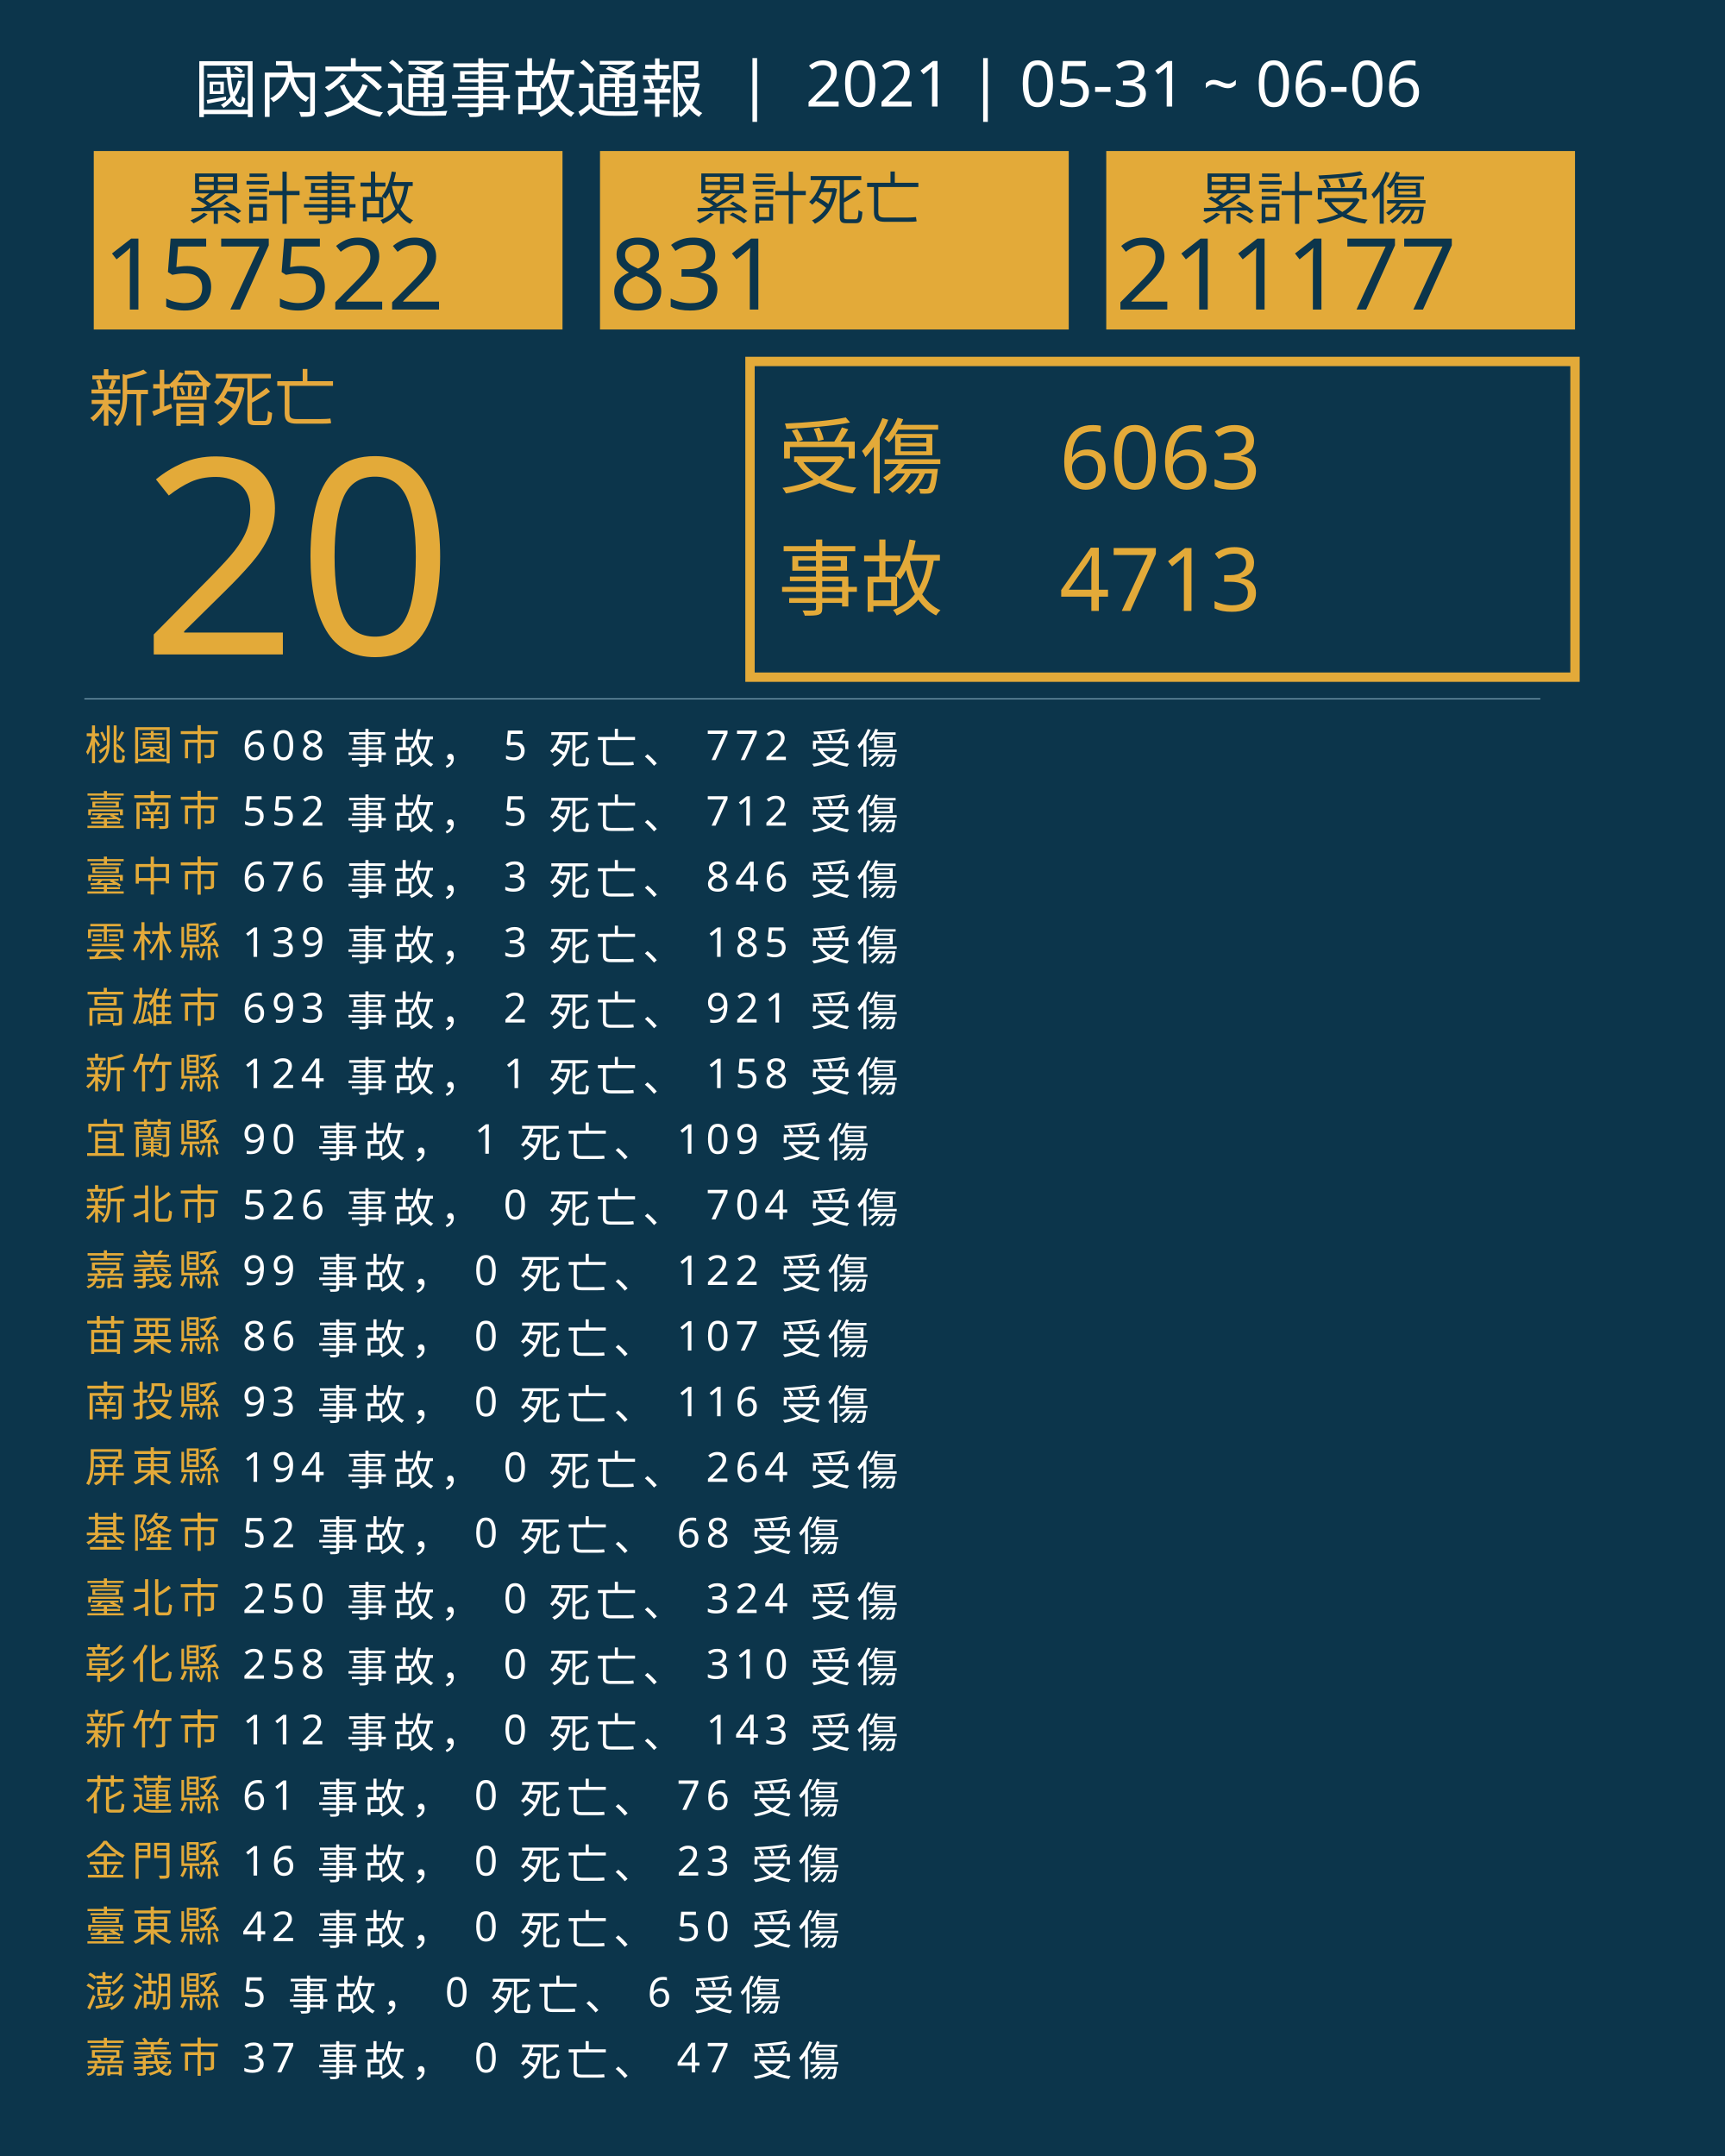
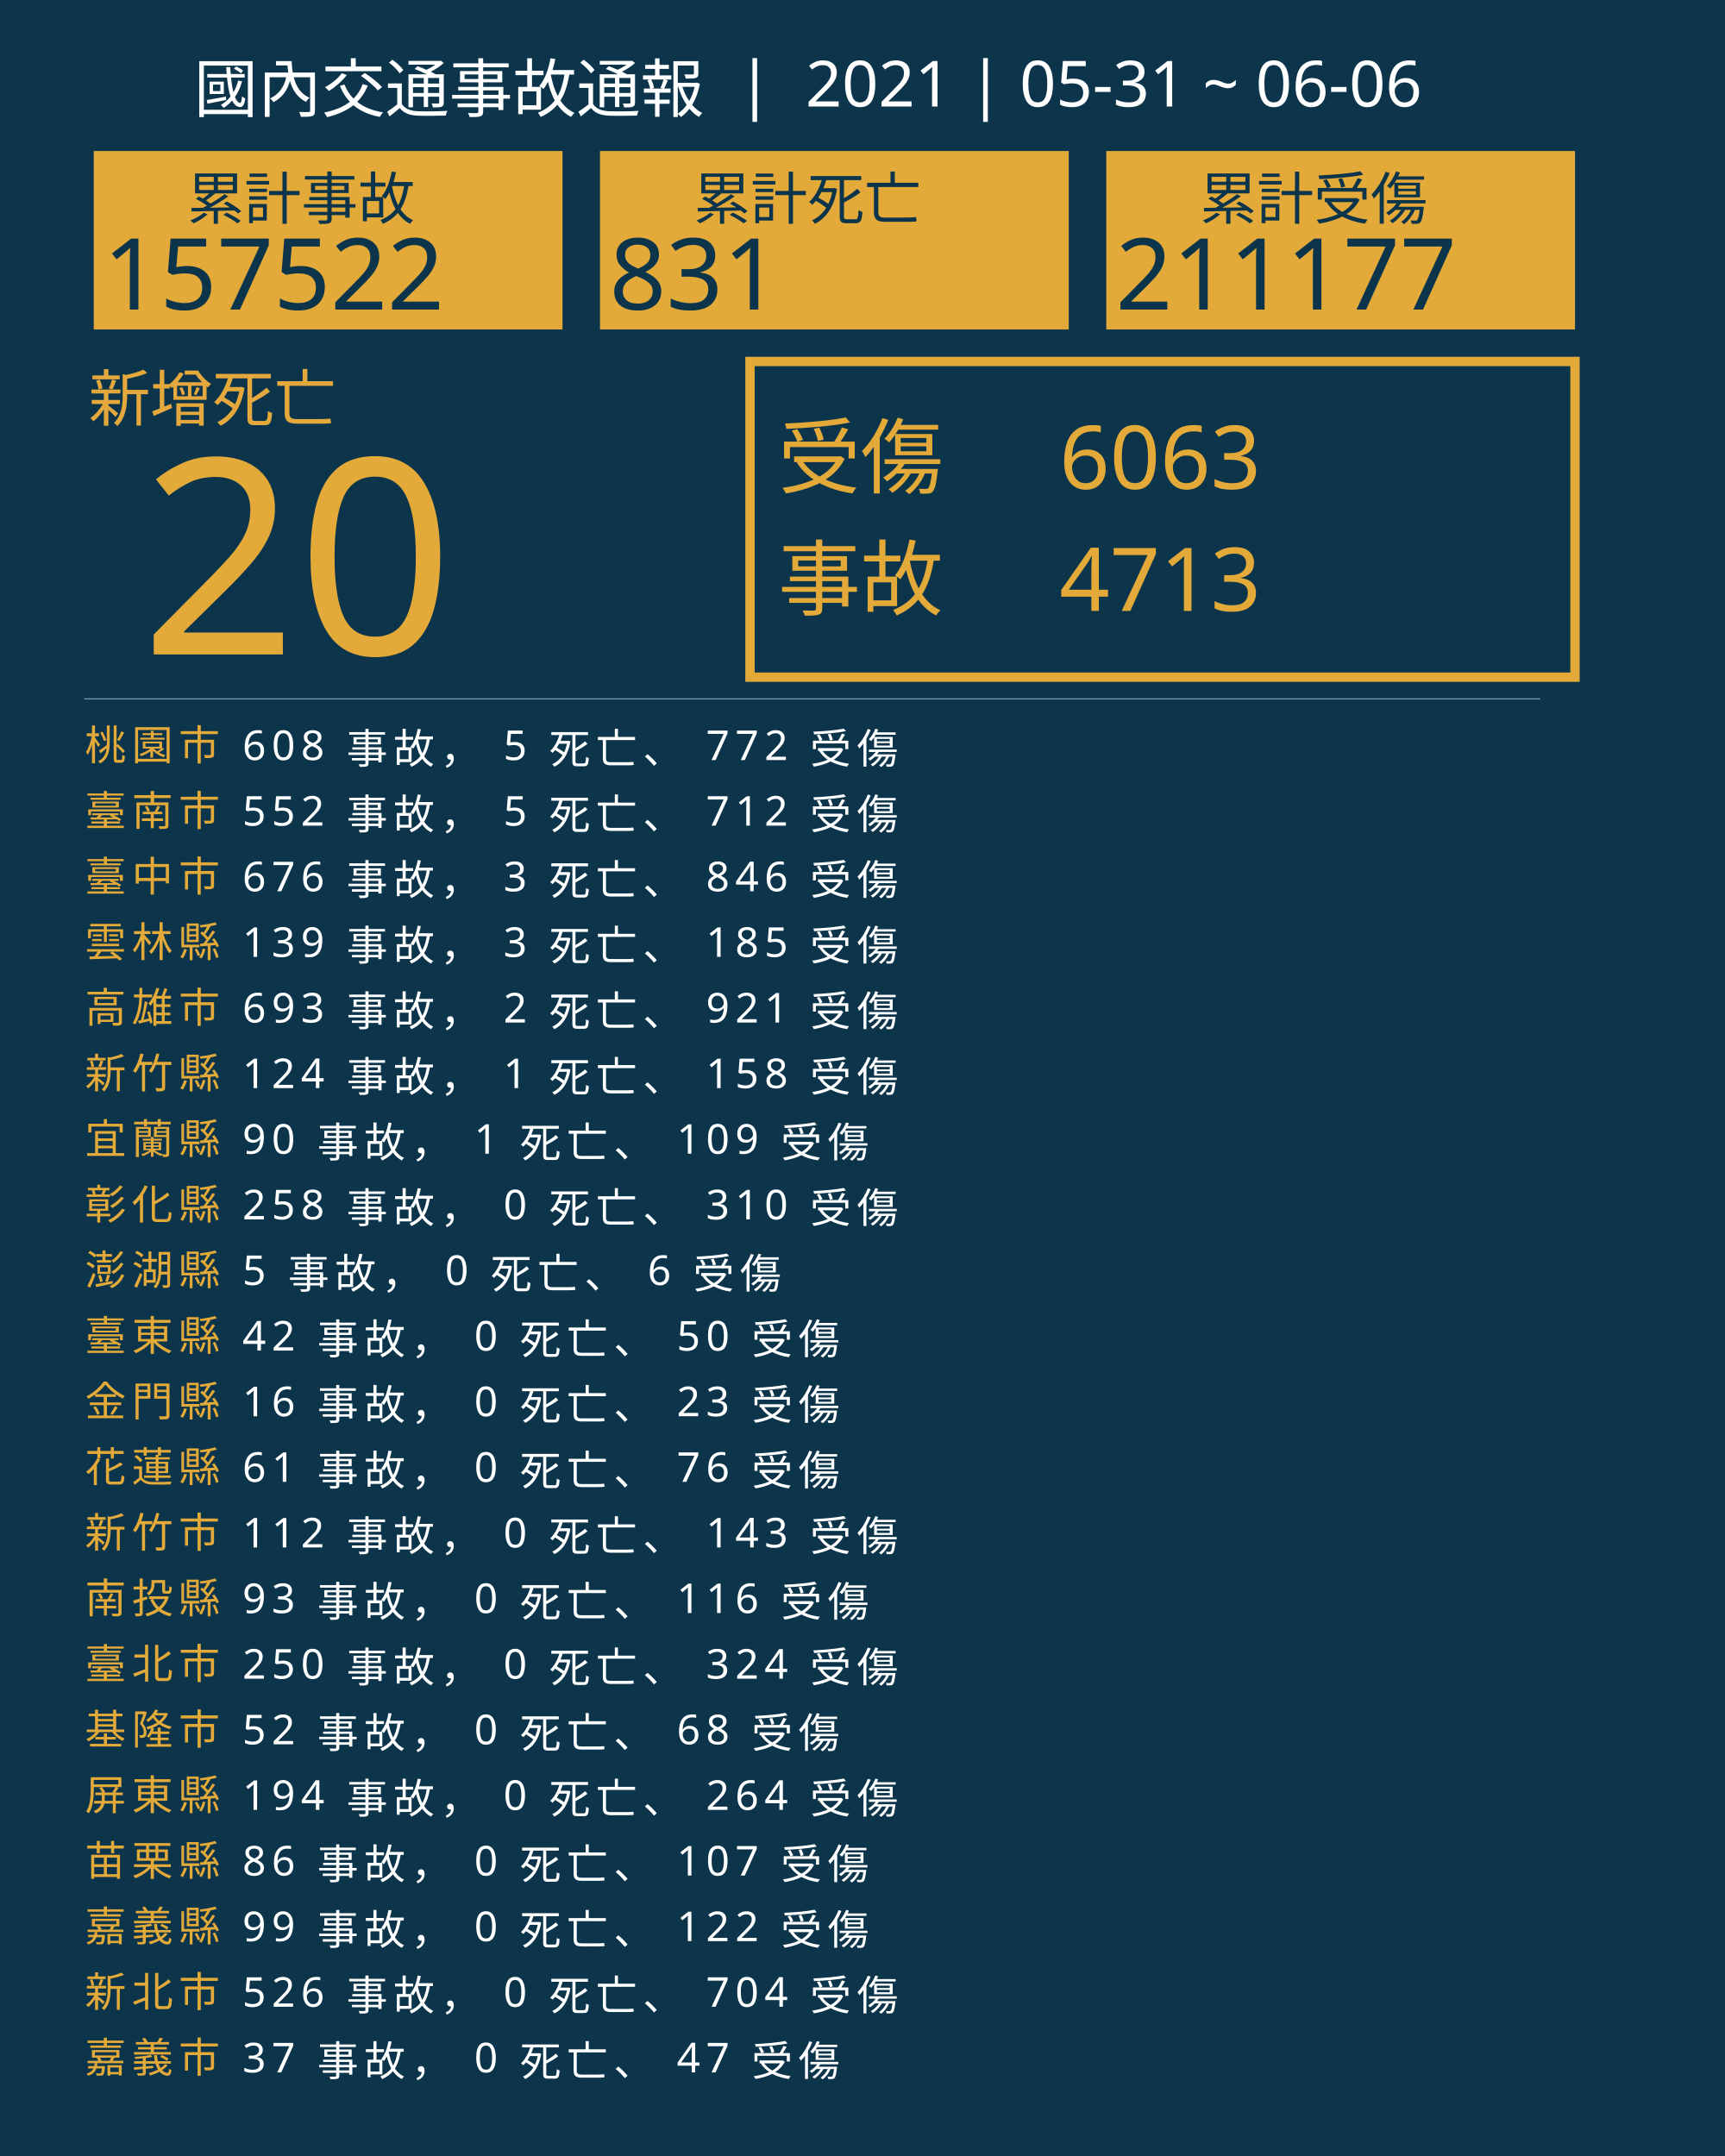
<svg xmlns="http://www.w3.org/2000/svg" version="1.1" id="圖層_1" x="0px" y="0px" viewBox="0 0 1840 2300" style="enable-background:new 0 0 1840 2300;" xml:space="preserve">
  <style type="text/css">
	.st0{fill:#0C354B;}
	.st1{fill:#E5A83D;}
	.st2{font-family:'NotoSansCJKtc-Bold-B5pc-H';}
	.st3{font-size:66px;}
	.st4{fill:#E3AA39;}
	.st5{font-family:'Arial-BoldMT';}
	.st6{font-size:291.776px;}
	.st7{fill:none;stroke:#E3AA39;stroke-miterlimit:10;stroke-width:10;}
	.st8{font-family:'NotoSansCJKtc-Light-B5pc-H';}
	.st9{font-size:88px;}
	.st10{font-family:'NotoSansCJKtc-Medium-B5pc-H';}
	.st11{font-size:94px;}
	.st12{fill:none;stroke:#8AAFC1;stroke-miterlimit:10;}
	.st13{font-size:60.649px;}
	.st14{font-size:106px;}
	.st15{fill:none;}
	.st16{font-size:44px;}
	.st17{letter-spacing:6;}
	.st18{fill:#FFFFFF;}
	.st19{letter-spacing:1;}
	.st20{font-size:68px;}
</style>
  <rect class="st0" width="1840" height="2300" />
  <text transform="matrix(1 0 0 1 94.5001 449.017)" class="st1 st2 st3">新增死亡</text>
  <g>
    <text transform="matrix(1 0 0 1 150 698.1412)" class="st4 st5 st6">20</text>
  </g>
  <g>
    <rect x="800" y="385.6" class="st7" width="880" height="336.8" />
    <g>
      <text transform="matrix(1 0 0 1 830 519.593)" class="st4 st8 st9">受傷</text>
      <text transform="matrix(1 0 0 1 1130 521.5084)" class="st4 st10 st11">6063</text>
      <text transform="matrix(1 0 0 1 1130 651.7274)" class="st4 st10 st11">4713</text>
      <text transform="matrix(1 0 0 1 830 649.4965)" class="st4 st8 st9">事故</text>
    </g>
  </g>
  <line class="st12" x1="90" y1="745.5" x2="1643" y2="745.5" />
  <g>
    <g>
      <rect x="100" y="161.1" class="st4" width="500" height="190.4" />
      <g>
        <text transform="matrix(1 0 0 1 200 233.9079)" class="st0 st10 st13">累計事故</text>
        <g>
          <text transform="matrix(1 0 0 1 110 330.2121)" class="st0 st5 st14">157522</text>
        </g>
      </g>
    </g>
    <g>
      <rect x="640" y="161.1" class="st4" width="500" height="190.4" />
      <g>
        <text transform="matrix(1 0 0 1 740 233.908)" class="st0 st10 st13">累計死亡</text>
        <g>
          <text transform="matrix(1 0 0 1 650 330.2122)" class="st0 st5 st14">831</text>
        </g>
      </g>
    </g>
    <g>
      <rect x="1180" y="161.1" class="st4" width="500" height="190.4" />
      <g>
        <text transform="matrix(1 0 0 1 1280 233.908)" class="st0 st10 st13">累計受傷</text>
        <g>
          <text transform="matrix(1 0 0 1 1190 330.2122)" class="st0 st5 st14">211177</text>
        </g>
      </g>
    </g>
  </g>
  <rect x="90.6" y="772.1" class="st15" width="1141.8" height="314.8" />
  <text transform="matrix(1 0 0 1 90.5591 810.7965)">
    <tspan x="0" y="0" class="st4 st10 st16 st17">桃園市</tspan>
    <tspan x="150.6" y="0" class="st18 st10 st16 st17"> 608 事故， 5 死亡、 772 受傷</tspan>
    <tspan x="0" y="70" class="st4 st10 st16 st17">臺南市</tspan>
    <tspan x="150.6" y="70" class="st18 st10 st16 st17"> 552 事故， 5 死亡、 712 受傷</tspan>
    <tspan x="0" y="140" class="st4 st10 st16 st17">臺中市</tspan>
    <tspan x="150.6" y="140" class="st18 st10 st16 st17"> 676 事故， 3 死亡、 846 受傷</tspan>
    <tspan x="0" y="210" class="st4 st10 st16 st17">雲林縣</tspan>
    <tspan x="150.6" y="210" class="st18 st10 st16 st17"> 139 事故， 3 死亡、 185 受傷</tspan>
    <tspan x="0" y="280" class="st4 st10 st16 st17">高雄市</tspan>
    <tspan x="150.6" y="280" class="st18 st10 st16 st17"> 693 事故， 2 死亡、 921 受傷</tspan>
    <tspan x="0" y="350" class="st4 st10 st16 st17">新竹縣</tspan>
    <tspan x="150.6" y="350" class="st18 st10 st16 st17"> 124 事故， 1 死亡、 158 受傷</tspan>
    <tspan x="0" y="420" class="st4 st10 st16 st17">宜蘭縣</tspan>
    <tspan x="150.6" y="420" class="st18 st10 st16 st17"> 90 事故， 1 死亡、 109 受傷</tspan>
-     <tspan x="0" y="490" class="st4 st10 st16 st17">新北市</tspan>
-     <tspan x="150.6" y="490" class="st18 st10 st16 st17"> 526 事故， 0 死亡、 704 受傷</tspan>
-     <tspan x="0" y="560" class="st4 st10 st16 st17">嘉義縣</tspan>
-     <tspan x="150.6" y="560" class="st18 st10 st16 st17"> 99 事故， 0 死亡、 122 受傷</tspan>
-     <tspan x="0" y="630" class="st4 st10 st16 st17">苗栗縣</tspan>
-     <tspan x="150.6" y="630" class="st18 st10 st16 st17"> 86 事故， 0 死亡、 107 受傷</tspan>
-     <tspan x="0" y="700" class="st4 st10 st16 st17">南投縣</tspan>
-     <tspan x="150.6" y="700" class="st18 st10 st16 st17"> 93 事故， 0 死亡、 116 受傷</tspan>
-     <tspan x="0" y="770" class="st4 st10 st16 st17">屏東縣</tspan>
-     <tspan x="150.6" y="770" class="st18 st10 st16 st17"> 194 事故， 0 死亡、 264 受傷</tspan>
-     <tspan x="0" y="840" class="st4 st10 st16 st17">基隆市</tspan>
-     <tspan x="150.6" y="840" class="st18 st10 st16 st17"> 52 事故， 0 死亡、 68 受傷</tspan>
-     <tspan x="0" y="910" class="st4 st10 st16 st17">臺北市</tspan>
-     <tspan x="150.6" y="910" class="st18 st10 st16 st17"> 250 事故， 0 死亡、 324 受傷</tspan>
-     <tspan x="0" y="980" class="st4 st10 st16 st17">彰化縣</tspan>
-     <tspan x="150.6" y="980" class="st18 st10 st16 st17"> 258 事故， 0 死亡、 310 受傷</tspan>
-     <tspan x="0" y="1050" class="st4 st10 st16 st17">新竹市</tspan>
-     <tspan x="150.6" y="1050" class="st18 st10 st16 st17"> 112 事故， 0 死亡、 143 受傷</tspan>
-     <tspan x="0" y="1120" class="st4 st10 st16 st17">花蓮縣</tspan>
-     <tspan x="150.6" y="1120" class="st18 st10 st16 st17"> 61 事故， 0 死亡、 76 受傷</tspan>
-     <tspan x="0" y="1190" class="st4 st10 st16 st17">金門縣</tspan>
-     <tspan x="150.6" y="1190" class="st18 st10 st16 st17"> 16 事故， 0 死亡、 23 受傷</tspan>
-     <tspan x="0" y="1260" class="st4 st10 st16 st17">臺東縣</tspan>
-     <tspan x="150.6" y="1260" class="st18 st10 st16 st17"> 42 事故， 0 死亡、 50 受傷</tspan>
-     <tspan x="0" y="1330" class="st4 st10 st16 st17">澎湖縣</tspan>
-     <tspan x="150.6" y="1330" class="st18 st10 st16 st17"> 5 事故， 0 死亡、 6 受傷</tspan>
+     <tspan x="0" y="490" class="st4 st10 st16 st17">彰化縣</tspan>
+     <tspan x="150.6" y="490" class="st18 st10 st16 st17"> 258 事故， 0 死亡、 310 受傷</tspan>
+     <tspan x="0" y="560" class="st4 st10 st16 st17">澎湖縣</tspan>
+     <tspan x="150.6" y="560" class="st18 st10 st16 st17"> 5 事故， 0 死亡、 6 受傷</tspan>
+     <tspan x="0" y="630" class="st4 st10 st16 st17">臺東縣</tspan>
+     <tspan x="150.6" y="630" class="st18 st10 st16 st17"> 42 事故， 0 死亡、 50 受傷</tspan>
+     <tspan x="0" y="700" class="st4 st10 st16 st17">金門縣</tspan>
+     <tspan x="150.6" y="700" class="st18 st10 st16 st17"> 16 事故， 0 死亡、 23 受傷</tspan>
+     <tspan x="0" y="770" class="st4 st10 st16 st17">花蓮縣</tspan>
+     <tspan x="150.6" y="770" class="st18 st10 st16 st17"> 61 事故， 0 死亡、 76 受傷</tspan>
+     <tspan x="0" y="840" class="st4 st10 st16 st17">新竹市</tspan>
+     <tspan x="150.6" y="840" class="st18 st10 st16 st17"> 112 事故， 0 死亡、 143 受傷</tspan>
+     <tspan x="0" y="910" class="st4 st10 st16 st17">南投縣</tspan>
+     <tspan x="150.6" y="910" class="st18 st10 st16 st17"> 93 事故， 0 死亡、 116 受傷</tspan>
+     <tspan x="0" y="980" class="st4 st10 st16 st17">臺北市</tspan>
+     <tspan x="150.6" y="980" class="st18 st10 st16 st17"> 250 事故， 0 死亡、 324 受傷</tspan>
+     <tspan x="0" y="1050" class="st4 st10 st16 st17">基隆市</tspan>
+     <tspan x="150.6" y="1050" class="st18 st10 st16 st17"> 52 事故， 0 死亡、 68 受傷</tspan>
+     <tspan x="0" y="1120" class="st4 st10 st16 st17">屏東縣</tspan>
+     <tspan x="150.6" y="1120" class="st18 st10 st16 st17"> 194 事故， 0 死亡、 264 受傷</tspan>
+     <tspan x="0" y="1190" class="st4 st10 st16 st17">苗栗縣</tspan>
+     <tspan x="150.6" y="1190" class="st18 st10 st16 st17"> 86 事故， 0 死亡、 107 受傷</tspan>
+     <tspan x="0" y="1260" class="st4 st10 st16 st17">嘉義縣</tspan>
+     <tspan x="150.6" y="1260" class="st18 st10 st16 st17"> 99 事故， 0 死亡、 122 受傷</tspan>
+     <tspan x="0" y="1330" class="st4 st10 st16 st17">新北市</tspan>
+     <tspan x="150.6" y="1330" class="st18 st10 st16 st17"> 526 事故， 0 死亡、 704 受傷</tspan>
    <tspan x="0" y="1400" class="st4 st10 st16 st17">嘉義市</tspan>
    <tspan x="150.6" y="1400" class="st18 st10 st16 st17"> 37 事故， 0 死亡、 47 受傷</tspan>
  </text>
  <text transform="matrix(1 0 0 1 207 119.2712)" class="st18 st8 st20">國內交通事故通報  |  2021 | 05-31 ~ 06-06</text>
</svg>
